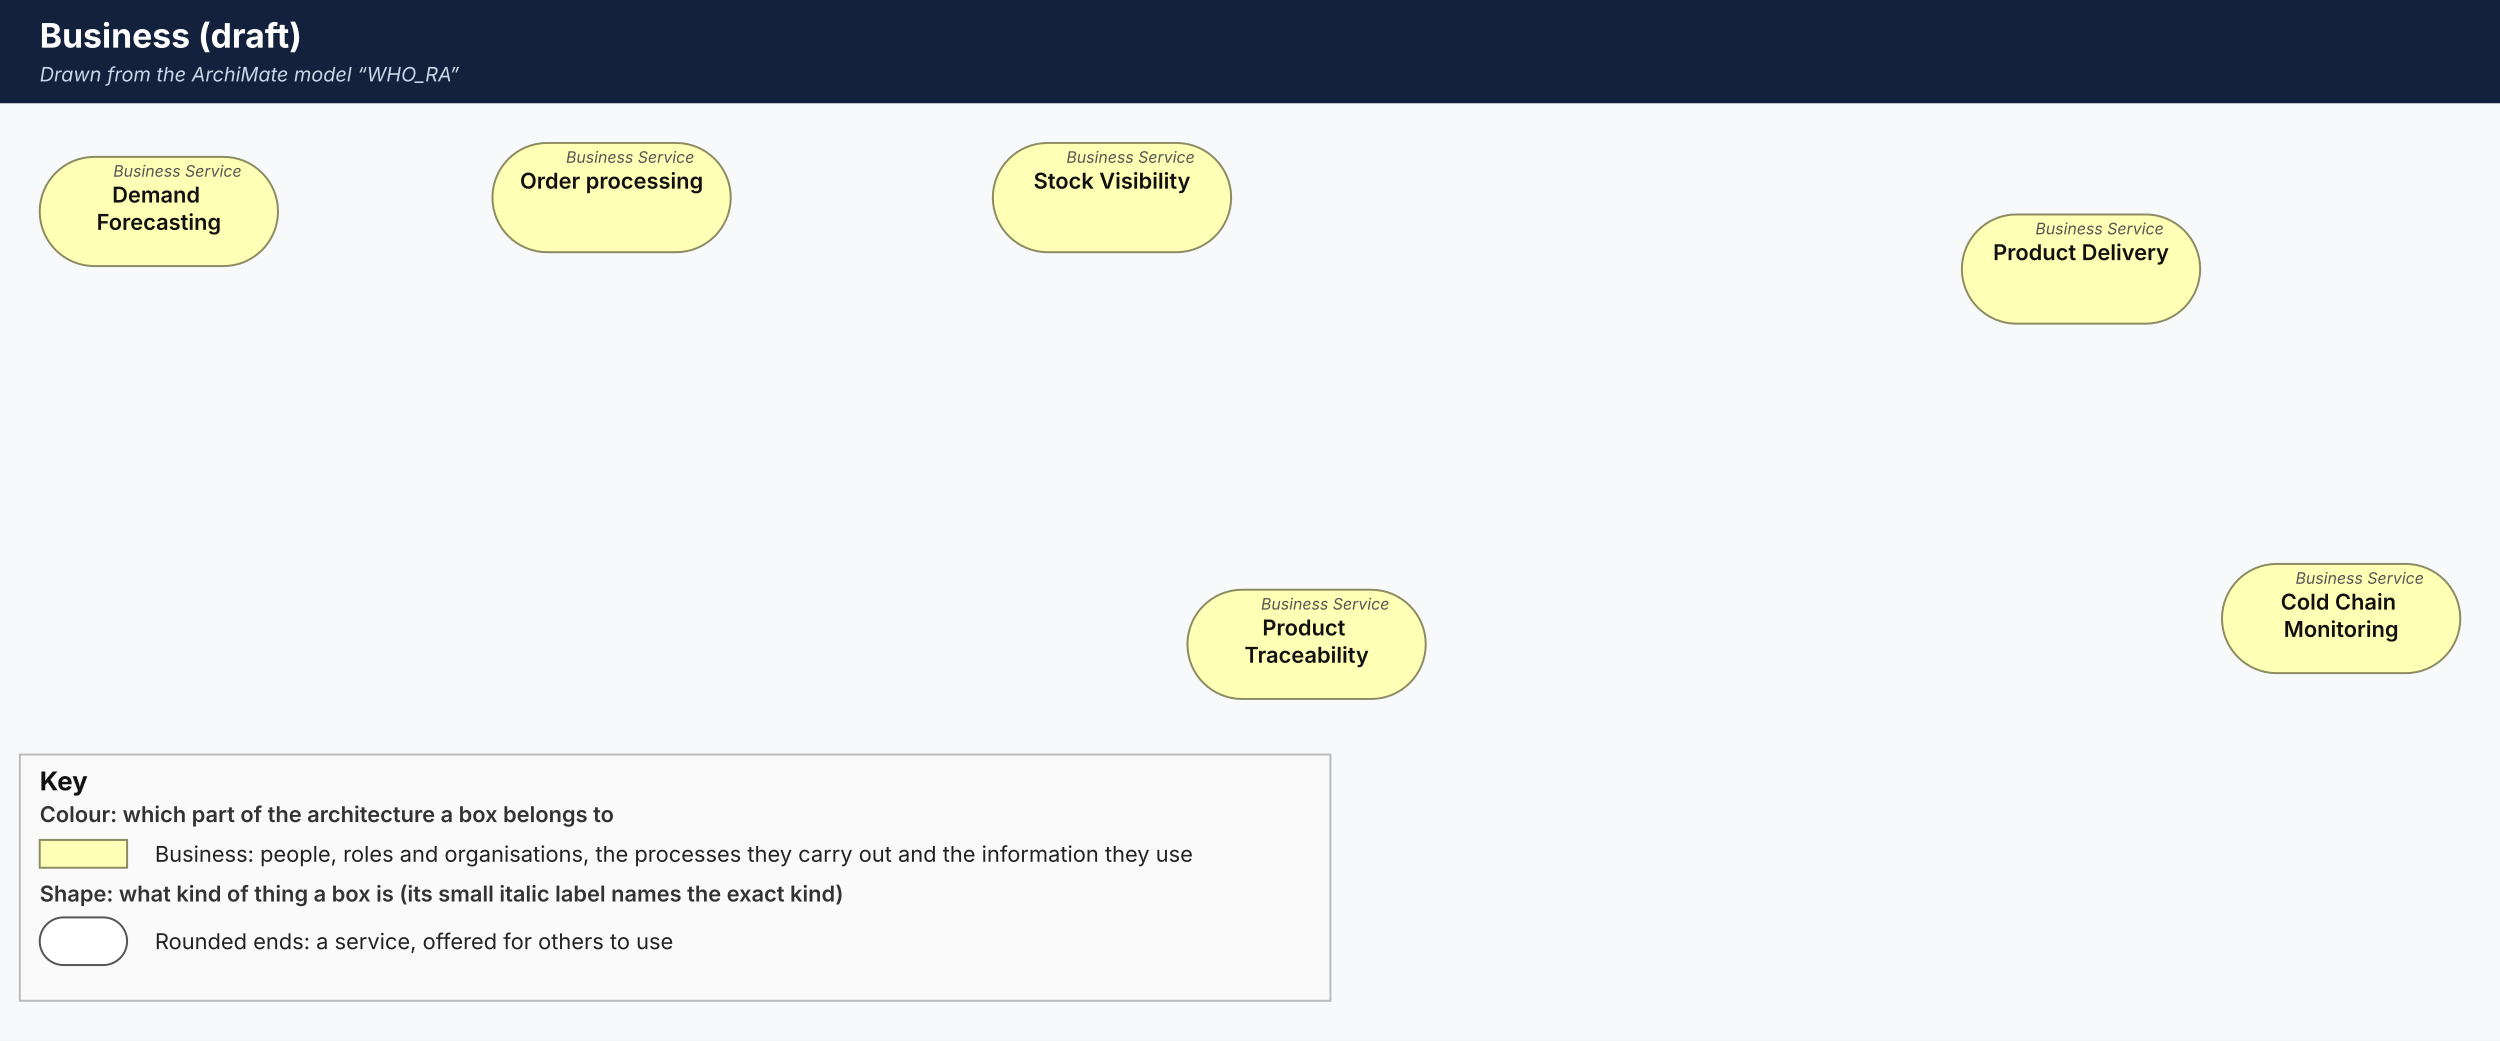
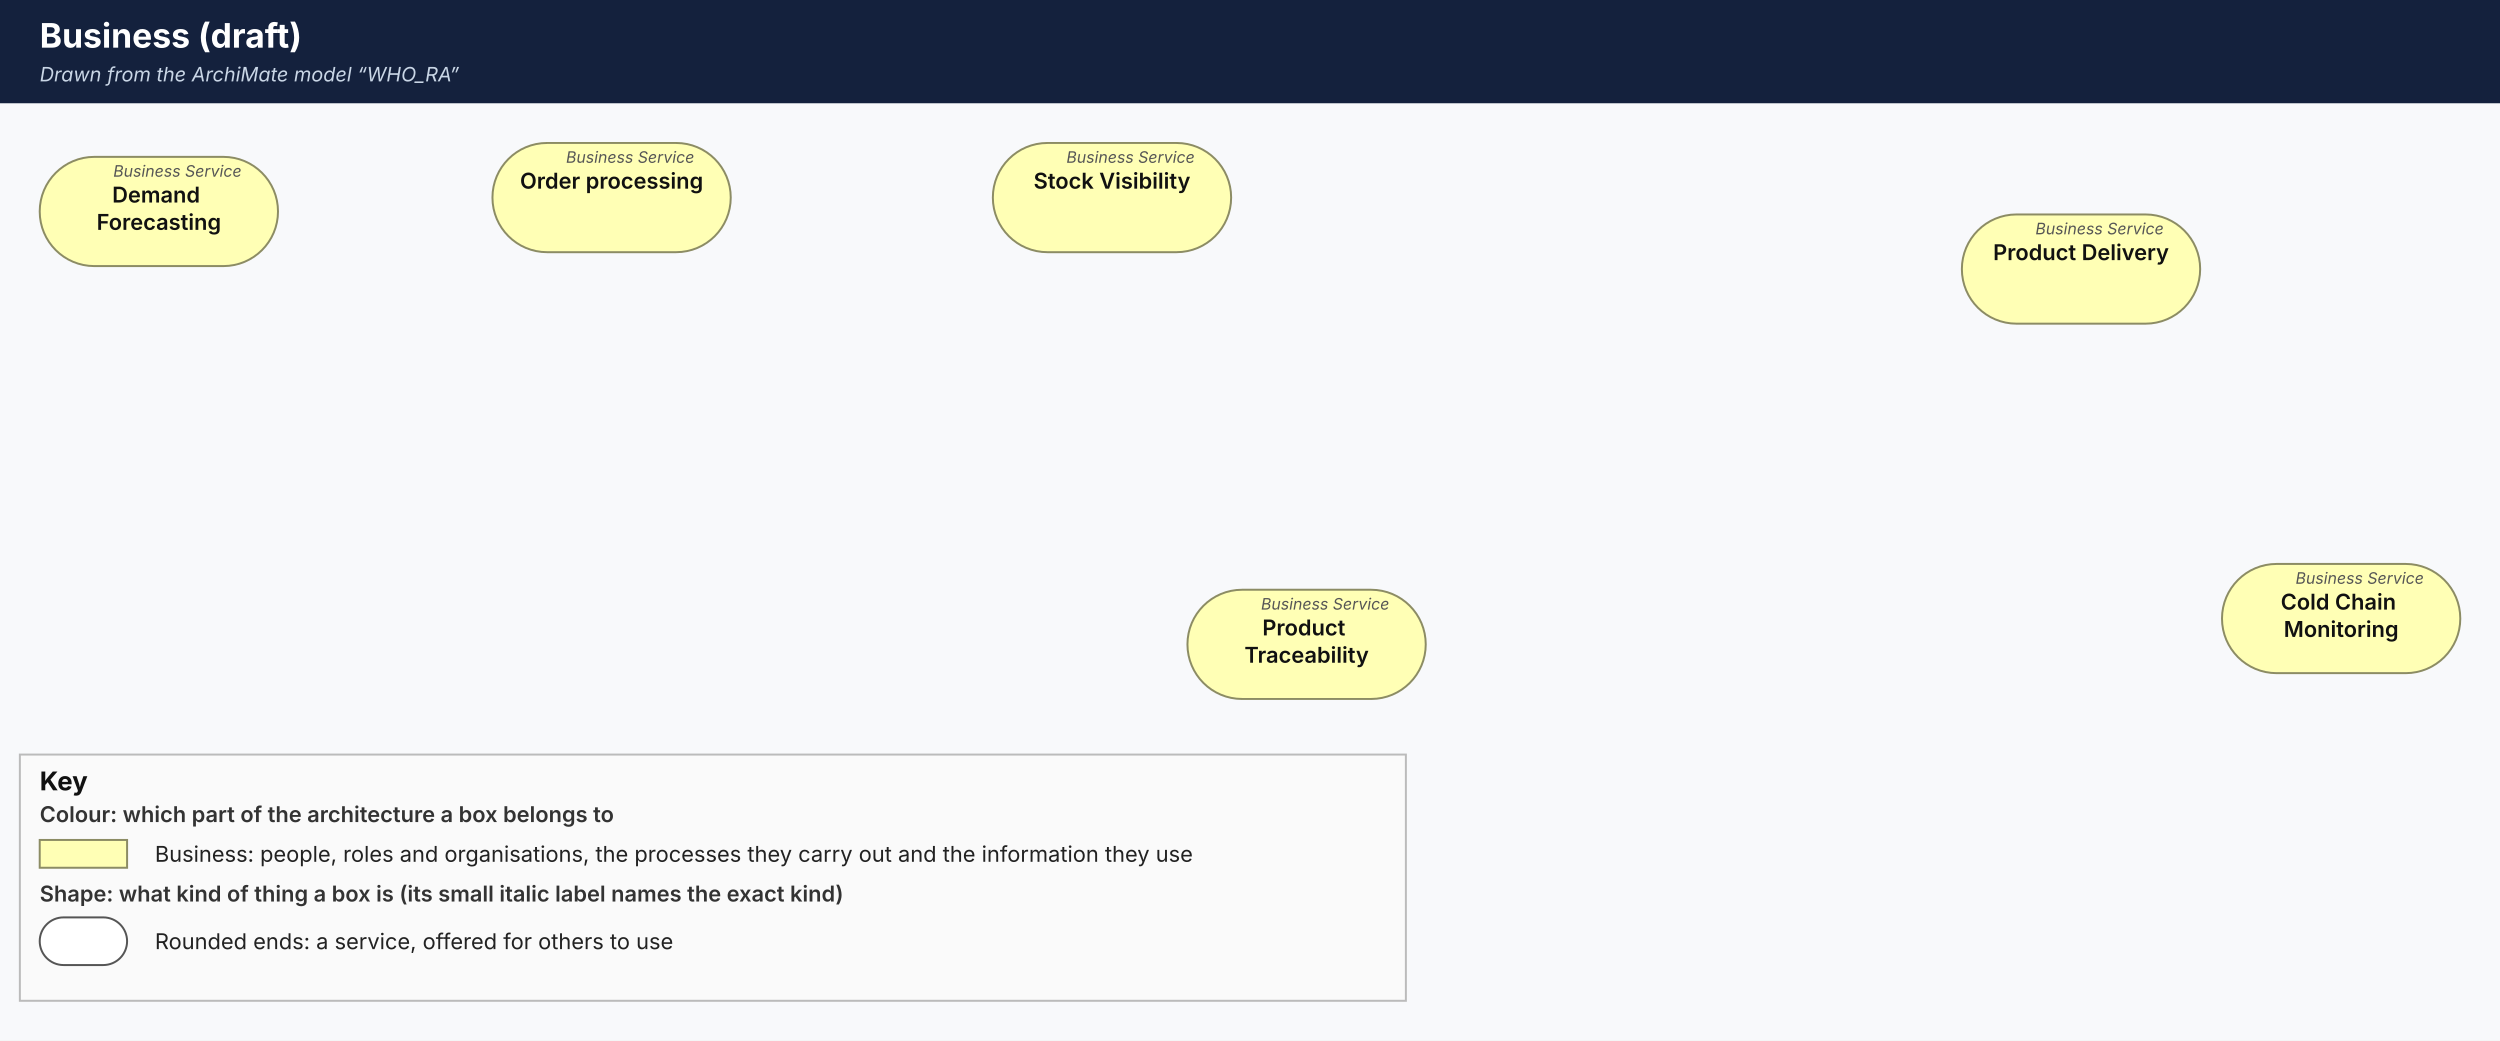
<svg xmlns="http://www.w3.org/2000/svg" viewBox="88 89 1259 524" width="1259" height="524" role="img" aria-labelledby="av-title">
  <style>
.av-name{font:600 11px Inter, "Segoe UI", system-ui, -apple-system, Helvetica, Arial, sans-serif;fill:#111}
.av-type{font:italic 8px Inter, "Segoe UI", system-ui, -apple-system, Helvetica, Arial, sans-serif;fill:#555}
.av-group{font:600 11px Inter, "Segoe UI", system-ui, -apple-system, Helvetica, Arial, sans-serif;fill:#333}
.av-note{font:10px Inter, "Segoe UI", system-ui, -apple-system, Helvetica, Arial, sans-serif;fill:#222}
.av-key{font:11px Inter, "Segoe UI", system-ui, -apple-system, Helvetica, Arial, sans-serif;fill:#222}
.av-keyh{font:600 11px Inter, "Segoe UI", system-ui, -apple-system, Helvetica, Arial, sans-serif;fill:#333}
.av-keyt{font:700 13px Inter, "Segoe UI", system-ui, -apple-system, Helvetica, Arial, sans-serif;fill:#111}
.av-rel{font:9px Inter, "Segoe UI", system-ui, -apple-system, Helvetica, Arial, sans-serif;fill:#333;paint-order:stroke;stroke:#fff;stroke-width:3px}
a:hover rect,a:hover polygon,a:focus rect,a:focus polygon{stroke:#06c;stroke-width:2.5}
</style>
  <defs>
    <marker id="arrow-open" viewBox="0 0 12 12" refX="11" refY="6" markerWidth="11" markerHeight="11" orient="auto-start-reverse" markerUnits="userSpaceOnUse">
      <path d="M1 1 L11 6 L1 11" fill="none" stroke="#333" stroke-width="1.3" />
    </marker>
    <marker id="arrow-filled" viewBox="0 0 12 12" refX="11" refY="6" markerWidth="11" markerHeight="11" orient="auto-start-reverse" markerUnits="userSpaceOnUse">
      <path d="M1 1 L11 6 L1 11 Z" fill="#333" />
    </marker>
    <marker id="arrow-small" viewBox="0 0 10 10" refX="9" refY="5" markerWidth="8" markerHeight="8" orient="auto-start-reverse" markerUnits="userSpaceOnUse">
      <path d="M1 1 L9 5 L1 9" fill="none" stroke="#333" stroke-width="1.2" />
    </marker>
    <marker id="triangle-hollow" viewBox="0 0 14 14" refX="13" refY="7" markerWidth="13" markerHeight="13" orient="auto-start-reverse" markerUnits="userSpaceOnUse">
      <path d="M1 1 L13 7 L1 13 Z" fill="#fff" stroke="#333" stroke-width="1.2" />
    </marker>
    <marker id="diamond-filled" viewBox="0 0 16 10" refX="1" refY="5" markerWidth="16" markerHeight="10" orient="auto-start-reverse" markerUnits="userSpaceOnUse">
      <path d="M1 5 L8 1 L15 5 L8 9 Z" fill="#333" />
    </marker>
    <marker id="diamond-hollow" viewBox="0 0 16 10" refX="1" refY="5" markerWidth="16" markerHeight="10" orient="auto-start-reverse" markerUnits="userSpaceOnUse">
      <path d="M1 5 L8 1 L15 5 L8 9 Z" fill="#fff" stroke="#333" stroke-width="1.2" />
    </marker>
    <marker id="dot" viewBox="0 0 8 8" refX="4" refY="4" markerWidth="7" markerHeight="7" orient="auto" markerUnits="userSpaceOnUse">
      <circle cx="4" cy="4" r="3.2" fill="#333" />
    </marker>
    <pattern id="missing" width="8" height="8" patternUnits="userSpaceOnUse" patternTransform="rotate(45)">
      <rect width="8" height="8" fill="#fff" />
      <line x1="0" y1="0" x2="0" y2="8" stroke="#d33" stroke-width="2" />
    </pattern>
  </defs>
  <rect x="88" y="89" width="1259" height="524" fill="#f8f9fb" />
  <rect x="88" y="89" width="1259" height="52" fill="#14213d" />
  <text x="108" y="113" style="font:700 17px Inter, &quot;Segoe UI&quot;, system-ui, -apple-system, Helvetica, Arial, sans-serif;fill:#fff">Business (draft)</text>
  <text x="108" y="130" style="font:italic 10px Inter, &quot;Segoe UI&quot;, system-ui, -apple-system, Helvetica, Arial, sans-serif;fill:#c9d6e6">Drawn from the ArchiMate model “WHO_RA”</text>
  <a href="../../../en/dpi-h-ra/archimate/0.3.0-draft.1/elements/order-processing/" target="_top">
    <rect x="336" y="161" width="120" height="55" rx="27.5" fill="#ffffb5" stroke="#8c8c64" stroke-width="1" />
    <text class="av-type" x="437.667" y="171" text-anchor="end">Business Service</text>
    <text class="av-name" x="396" y="184" text-anchor="middle">
      <tspan x="396" dy="0">Order processing</tspan>
    </text>
  </a>
  <a href="../../../en/dpi-h-ra/archimate/0.3.0-draft.1/elements/stock-visibility/" target="_top">
    <rect x="588" y="161" width="120" height="55" rx="27.5" fill="#ffffb5" stroke="#8c8c64" stroke-width="1" />
    <text class="av-type" x="689.667" y="171" text-anchor="end">Business Service</text>
    <text class="av-name" x="648" y="184" text-anchor="middle">
      <tspan x="648" dy="0">Stock Visibility</tspan>
    </text>
  </a>
  <a href="../../../en/dpi-h-ra/archimate/0.3.0-draft.1/elements/product-delivery/" target="_top">
    <rect x="1076" y="197" width="120" height="55" rx="27.5" fill="#ffffb5" stroke="#8c8c64" stroke-width="1" />
    <text class="av-type" x="1177.667" y="207" text-anchor="end">Business Service</text>
    <text class="av-name" x="1136" y="220" text-anchor="middle">
      <tspan x="1136" dy="0">Product Delivery</tspan>
    </text>
  </a>
  <a href="../../../en/dpi-h-ra/archimate/0.3.0-draft.1/elements/demand-forecasting/" target="_top">
    <rect x="108" y="168" width="120" height="55" rx="27.5" fill="#ffffb5" stroke="#8c8c64" stroke-width="1" />
    <text class="av-type" x="209.667" y="178" text-anchor="end">Business Service</text>
    <text class="av-name" x="168" y="191" text-anchor="middle">
      <tspan x="168" dy="0">Demand</tspan>
      <tspan x="168" dy="13.75">Forecasting</tspan>
    </text>
  </a>
  <a href="../../../en/dpi-h-ra/archimate/0.3.0-draft.1/elements/product-traceability/" target="_top">
    <rect x="686" y="386" width="120" height="55" rx="27.5" fill="#ffffb5" stroke="#8c8c64" stroke-width="1" />
    <text class="av-type" x="787.667" y="396" text-anchor="end">Business Service</text>
    <text class="av-name" x="746" y="409" text-anchor="middle">
      <tspan x="746" dy="0">Product</tspan>
      <tspan x="746" dy="13.75">Traceability</tspan>
    </text>
  </a>
  <a href="../../../en/dpi-h-ra/archimate/0.3.0-draft.1/elements/cold-chain-monitoring/" target="_top">
    <rect x="1207" y="373" width="120" height="55" rx="27.5" fill="#ffffb5" stroke="#8c8c64" stroke-width="1" />
    <text class="av-type" x="1308.667" y="383" text-anchor="end">Business Service</text>
    <text class="av-name" x="1267" y="396" text-anchor="middle">
      <tspan x="1267" dy="0">Cold Chain</tspan>
      <tspan x="1267" dy="13.75">Monitoring</tspan>
    </text>
  </a>
  <g class="av-legend">
-     <rect x="98" y="469" width="660" height="124" fill="#fafafa" stroke="#bbb" />
+     <rect x="98" y="469" width="698" height="124" fill="#fafafa" stroke="#bbb" />
    <text class="av-keyt" x="108" y="487">Key</text>
    <text class="av-keyh" x="108" y="503">Colour: which part of the architecture a box belongs to</text>
    <rect x="108" y="512" width="44" height="14" fill="#ffffb5" stroke="#8c8c64" />
    <text class="av-key" x="166" y="523">Business: people, roles and organisations, the processes they carry out and the information they use</text>
    <text class="av-keyh" x="108" y="543">Shape: what kind of thing a box is (its small italic label names the exact kind)</text>
    <rect x="108" y="551" width="44" height="24" rx="12" fill="#fff" stroke="#555" />
    <text class="av-key" x="166" y="567">Rounded ends: a service, offered for others to use</text>
  </g>
</svg>
